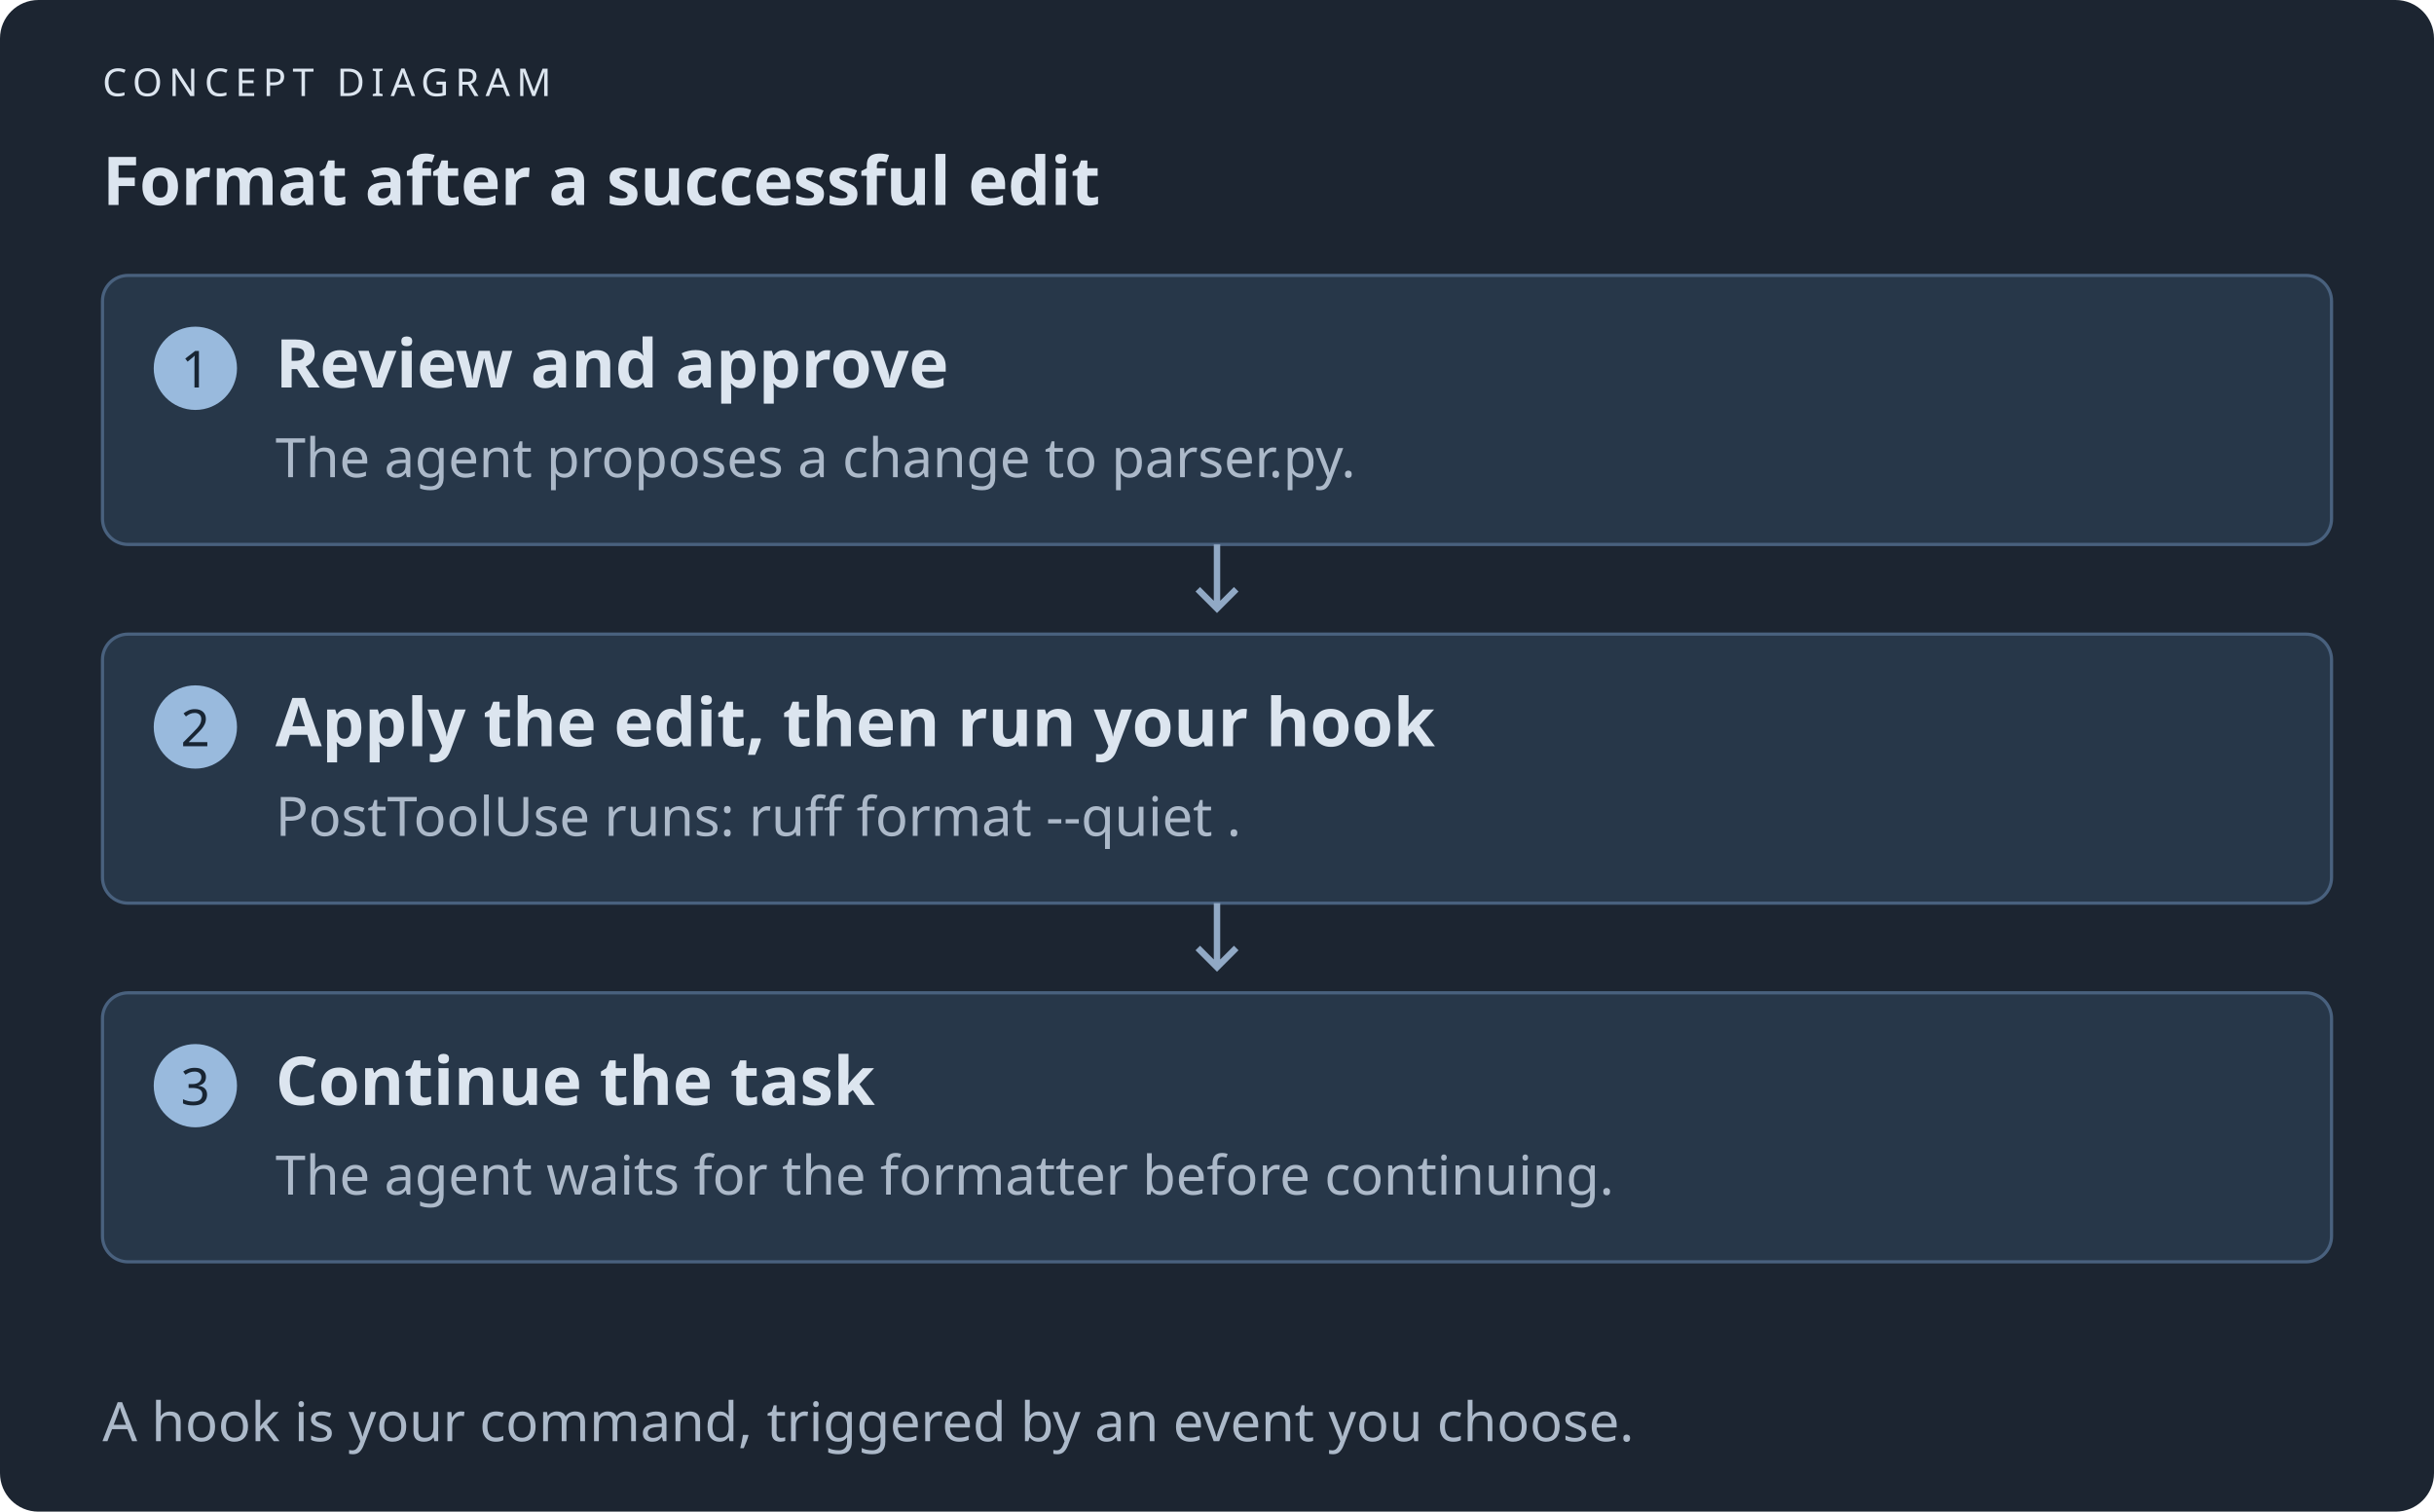
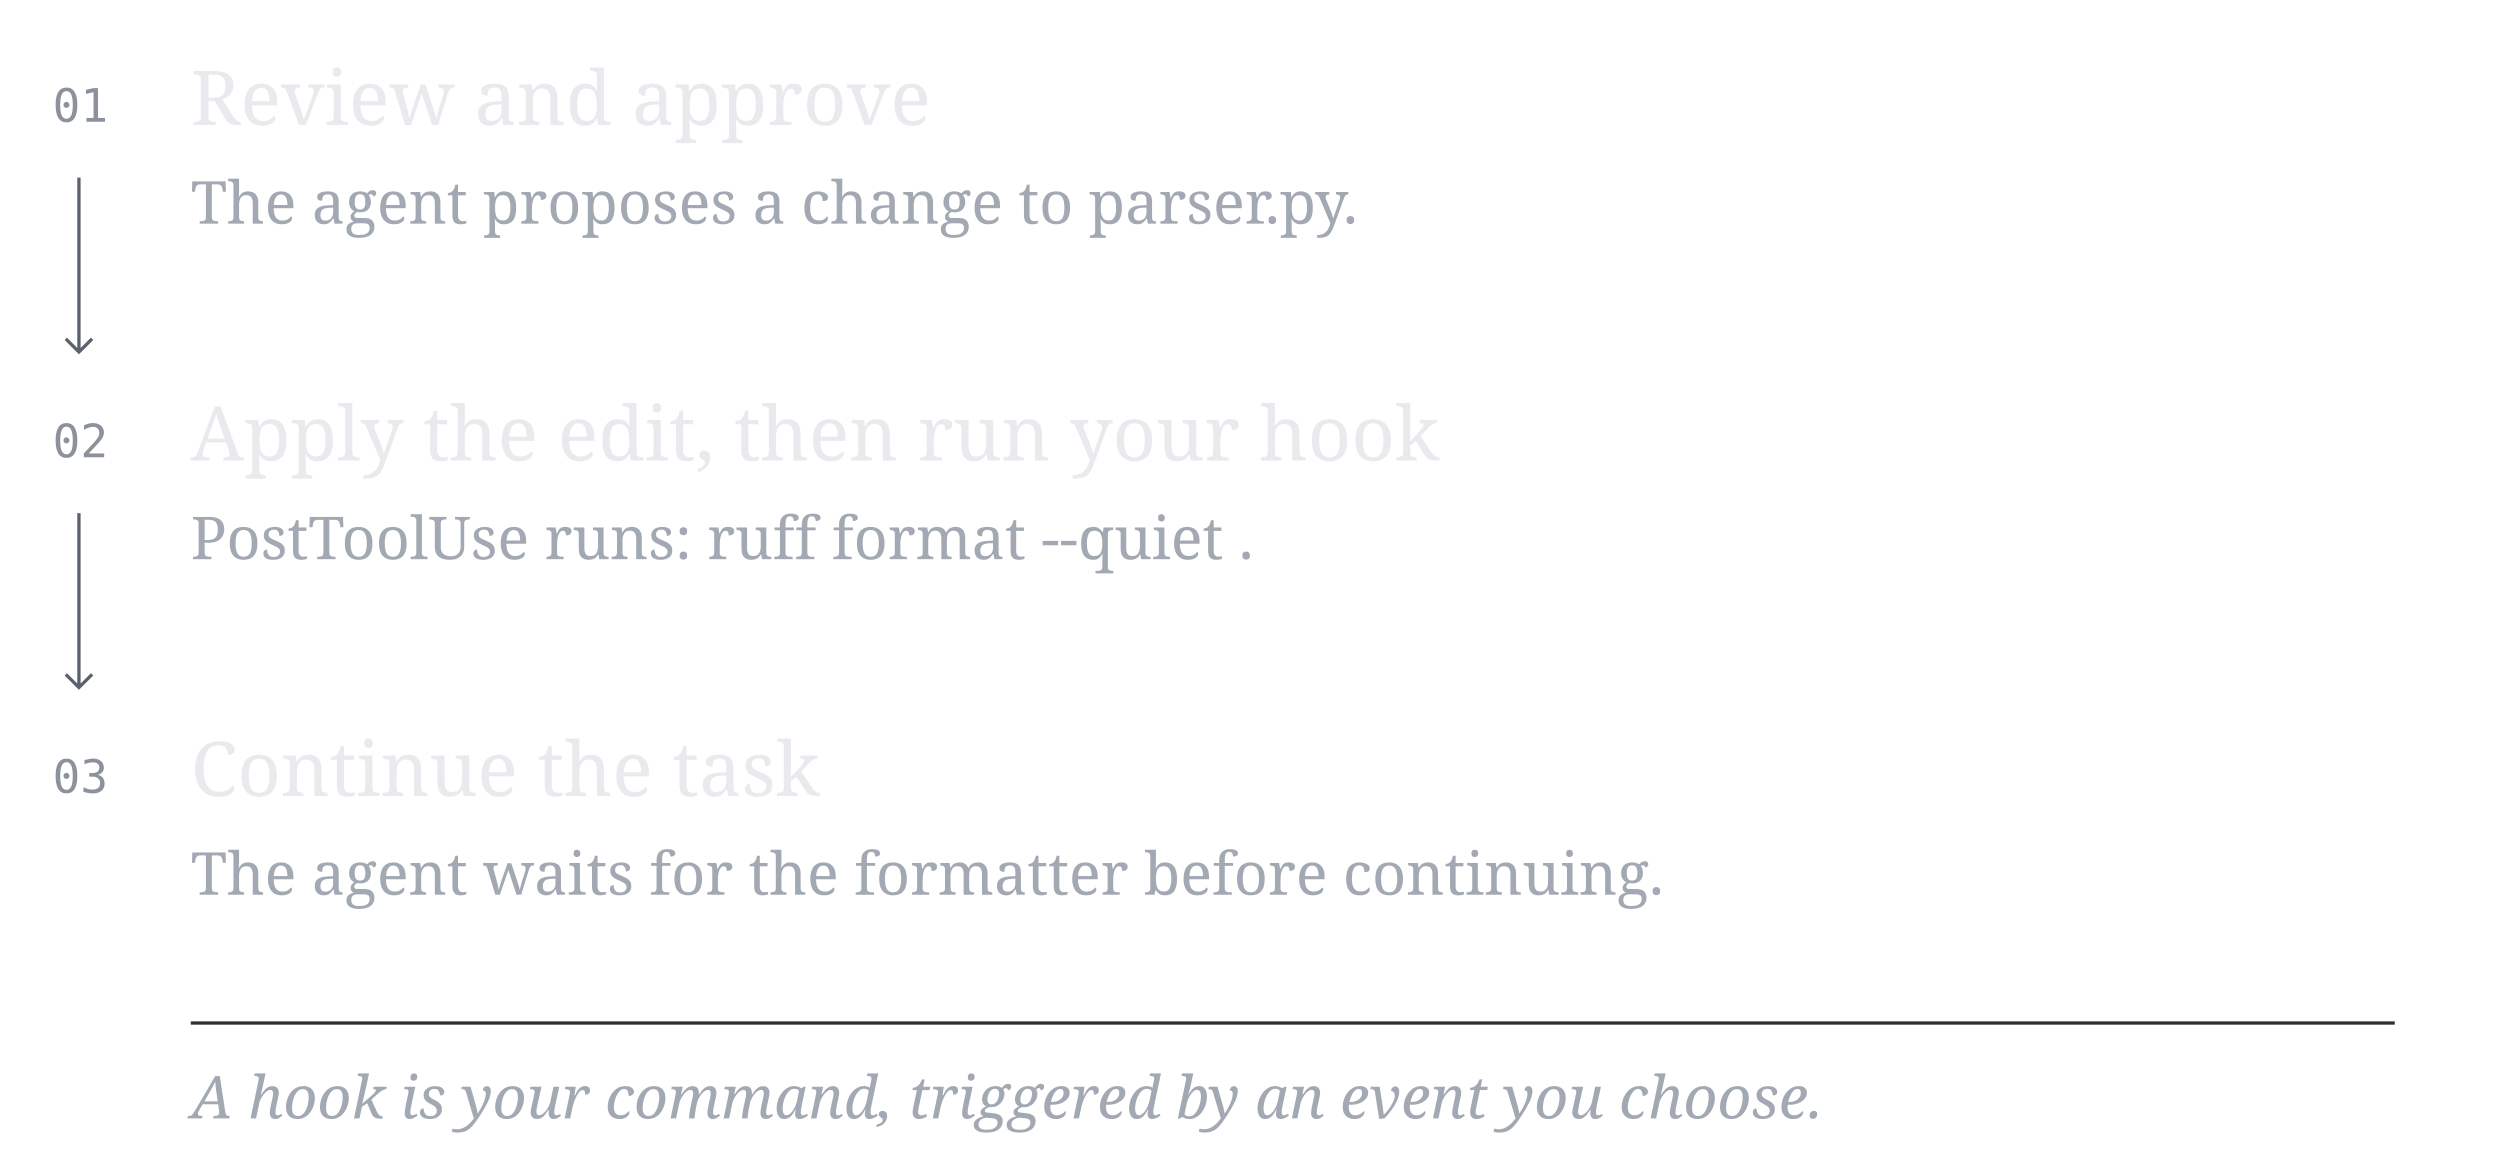
- <svg xmlns="http://www.w3.org/2000/svg" width="760" height="472" viewBox="0 0 760 472" role="img">
-   <style>text{font-family:system-ui,sans-serif;fill:#dce5ef}.detail{font-size:17px;fill:#acb9c9}.heading{font-size:21px;font-weight:600}</style>
-   <rect width="760" height="472" rx="12" fill="#1c2531" />
-   <text x="32" y="30" font-size="12" letter-spacing="2" fill="#97acc5">CONCEPT DIAGRAM</text>
-   <text x="32" y="64" class="heading">Format after a successful edit</text>
-   <rect x="32" y="86" width="696" height="84" rx="8" fill="#273749" stroke="#49617e" />
-   <circle cx="61" cy="115" r="13" fill="#99badd" />
-   <text x="61" y="121" text-anchor="middle" style="fill:#182533;font-size:16px">1</text>
-   <text x="86" y="121" class="heading">Review and approve</text>
-   <text x="86" y="149" class="detail">The agent proposes a change to parser.py.</text>
-   <path d="M380 170 v20 m-6 -6 l6 6 6 -6" fill="none" stroke="#91a9c5" stroke-width="2" />
-   <rect x="32" y="198" width="696" height="84" rx="8" fill="#273749" stroke="#49617e" />
-   <circle cx="61" cy="227" r="13" fill="#99badd" />
-   <text x="61" y="233" text-anchor="middle" style="fill:#182533;font-size:16px">2</text>
-   <text x="86" y="233" class="heading">Apply the edit, then run your hook</text>
-   <text x="86" y="261" class="detail">PostToolUse runs: ruff format --quiet .</text>
-   <path d="M380 282 v20 m-6 -6 l6 6 6 -6" fill="none" stroke="#91a9c5" stroke-width="2" />
-   <rect x="32" y="310" width="696" height="84" rx="8" fill="#273749" stroke="#49617e" />
-   <circle cx="61" cy="339" r="13" fill="#99badd" />
-   <text x="61" y="345" text-anchor="middle" style="fill:#182533;font-size:16px">3</text>
-   <text x="86" y="345" class="heading">Continue the task</text>
-   <text x="86" y="373" class="detail">The agent waits for the formatter before continuing.</text>
-   <text x="32" y="450" class="detail">A hook is your command, triggered by an event you choose.</text>
+ <svg xmlns="http://www.w3.org/2000/svg" width="760" height="356" viewBox="0 0 760 356" role="img">
+   <style>text{font-family:Georgia,serif;fill:#c9ccd1}.detail{font-size:18px;fill:#a2a9b3}.heading{font-size:23px;fill:#e8eaed}.number{font-family:monospace;font-size:14px;fill:#8b929c}</style>
+   <text x="16" y="37" class="number">01</text>
+   <text x="58" y="38" class="heading">Review and approve</text>
+   <text x="58" y="68" class="detail">The agent proposes a change to parser.py.</text>
+   <path d="M24 54 v53 m-4 -4 l4 4 4 -4" fill="none" stroke="#59616c" stroke-width="1" />
+   <text x="16" y="139" class="number">02</text>
+   <text x="58" y="140" class="heading">Apply the edit, then run your hook</text>
+   <text x="58" y="170" class="detail">PostToolUse runs: ruff format --quiet .</text>
+   <path d="M24 156 v53 m-4 -4 l4 4 4 -4" fill="none" stroke="#59616c" stroke-width="1" />
+   <text x="16" y="241" class="number">03</text>
+   <text x="58" y="242" class="heading">Continue the task</text>
+   <text x="58" y="272" class="detail">The agent waits for the formatter before continuing.</text>
+   <path d="M58 311 H728" stroke="#2c3138" />
+   <text x="58" y="340" class="detail" font-style="italic">A hook is your command, triggered by an event you choose.</text>
</svg>
